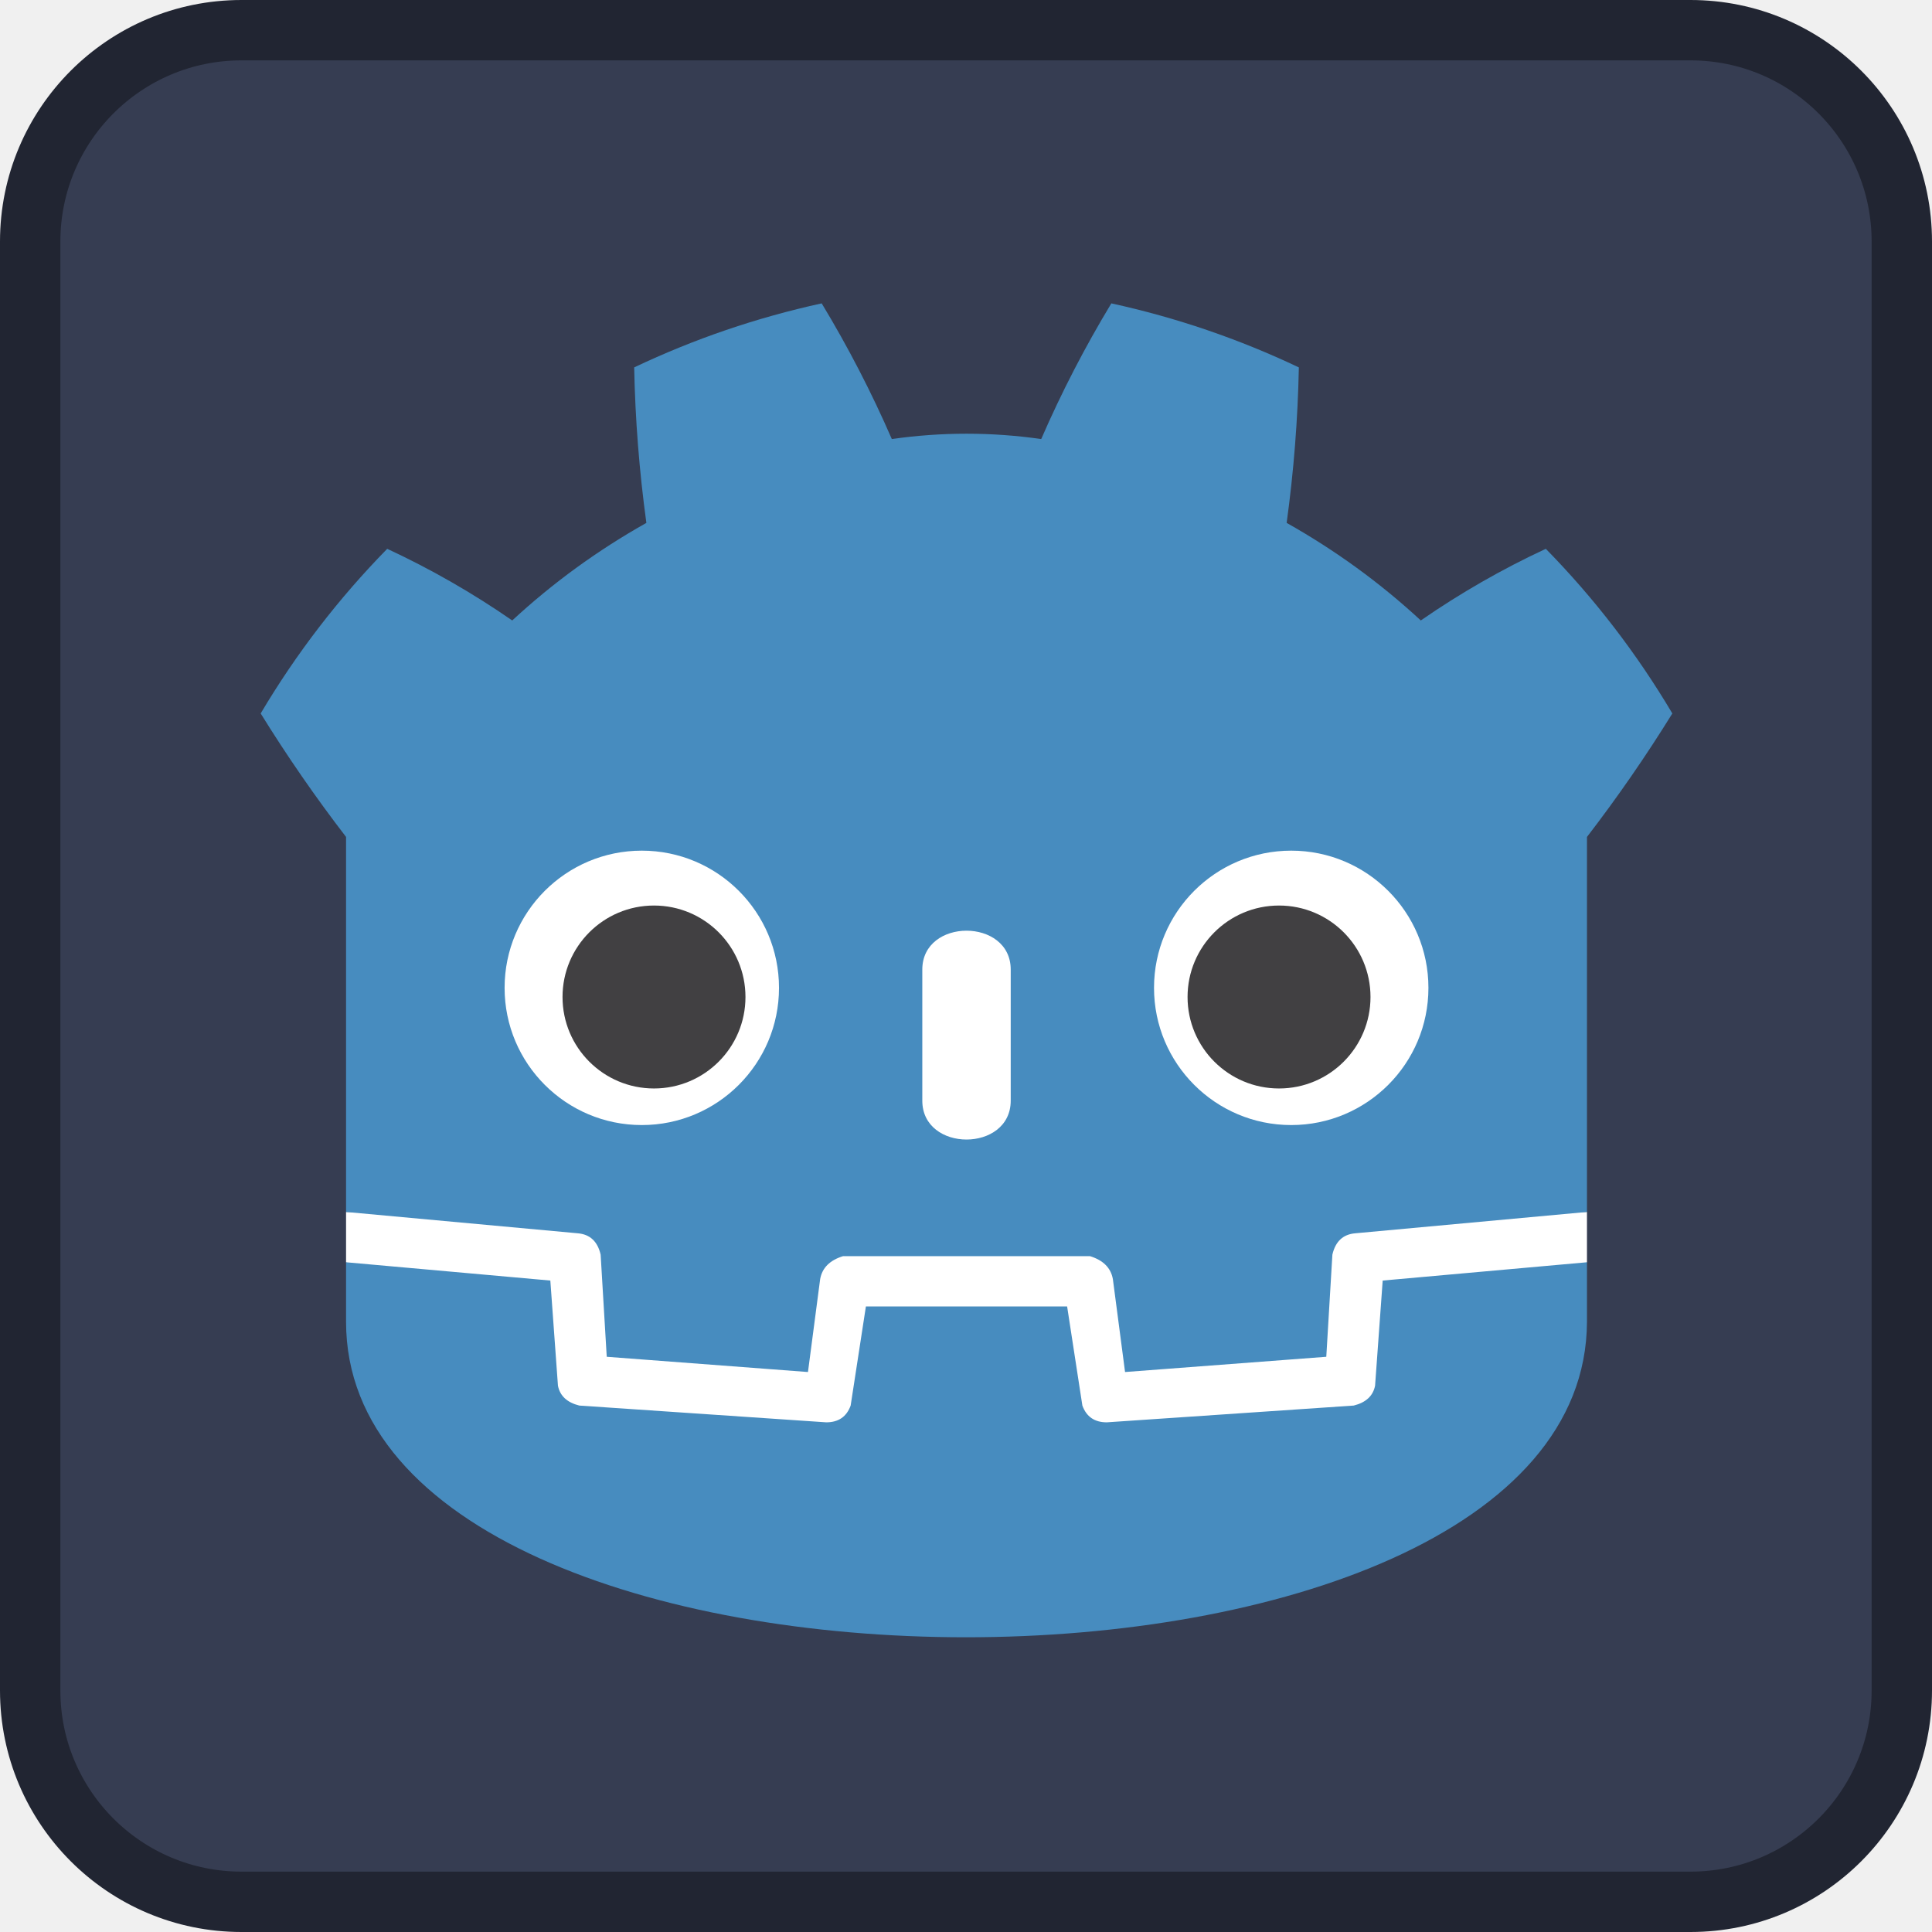
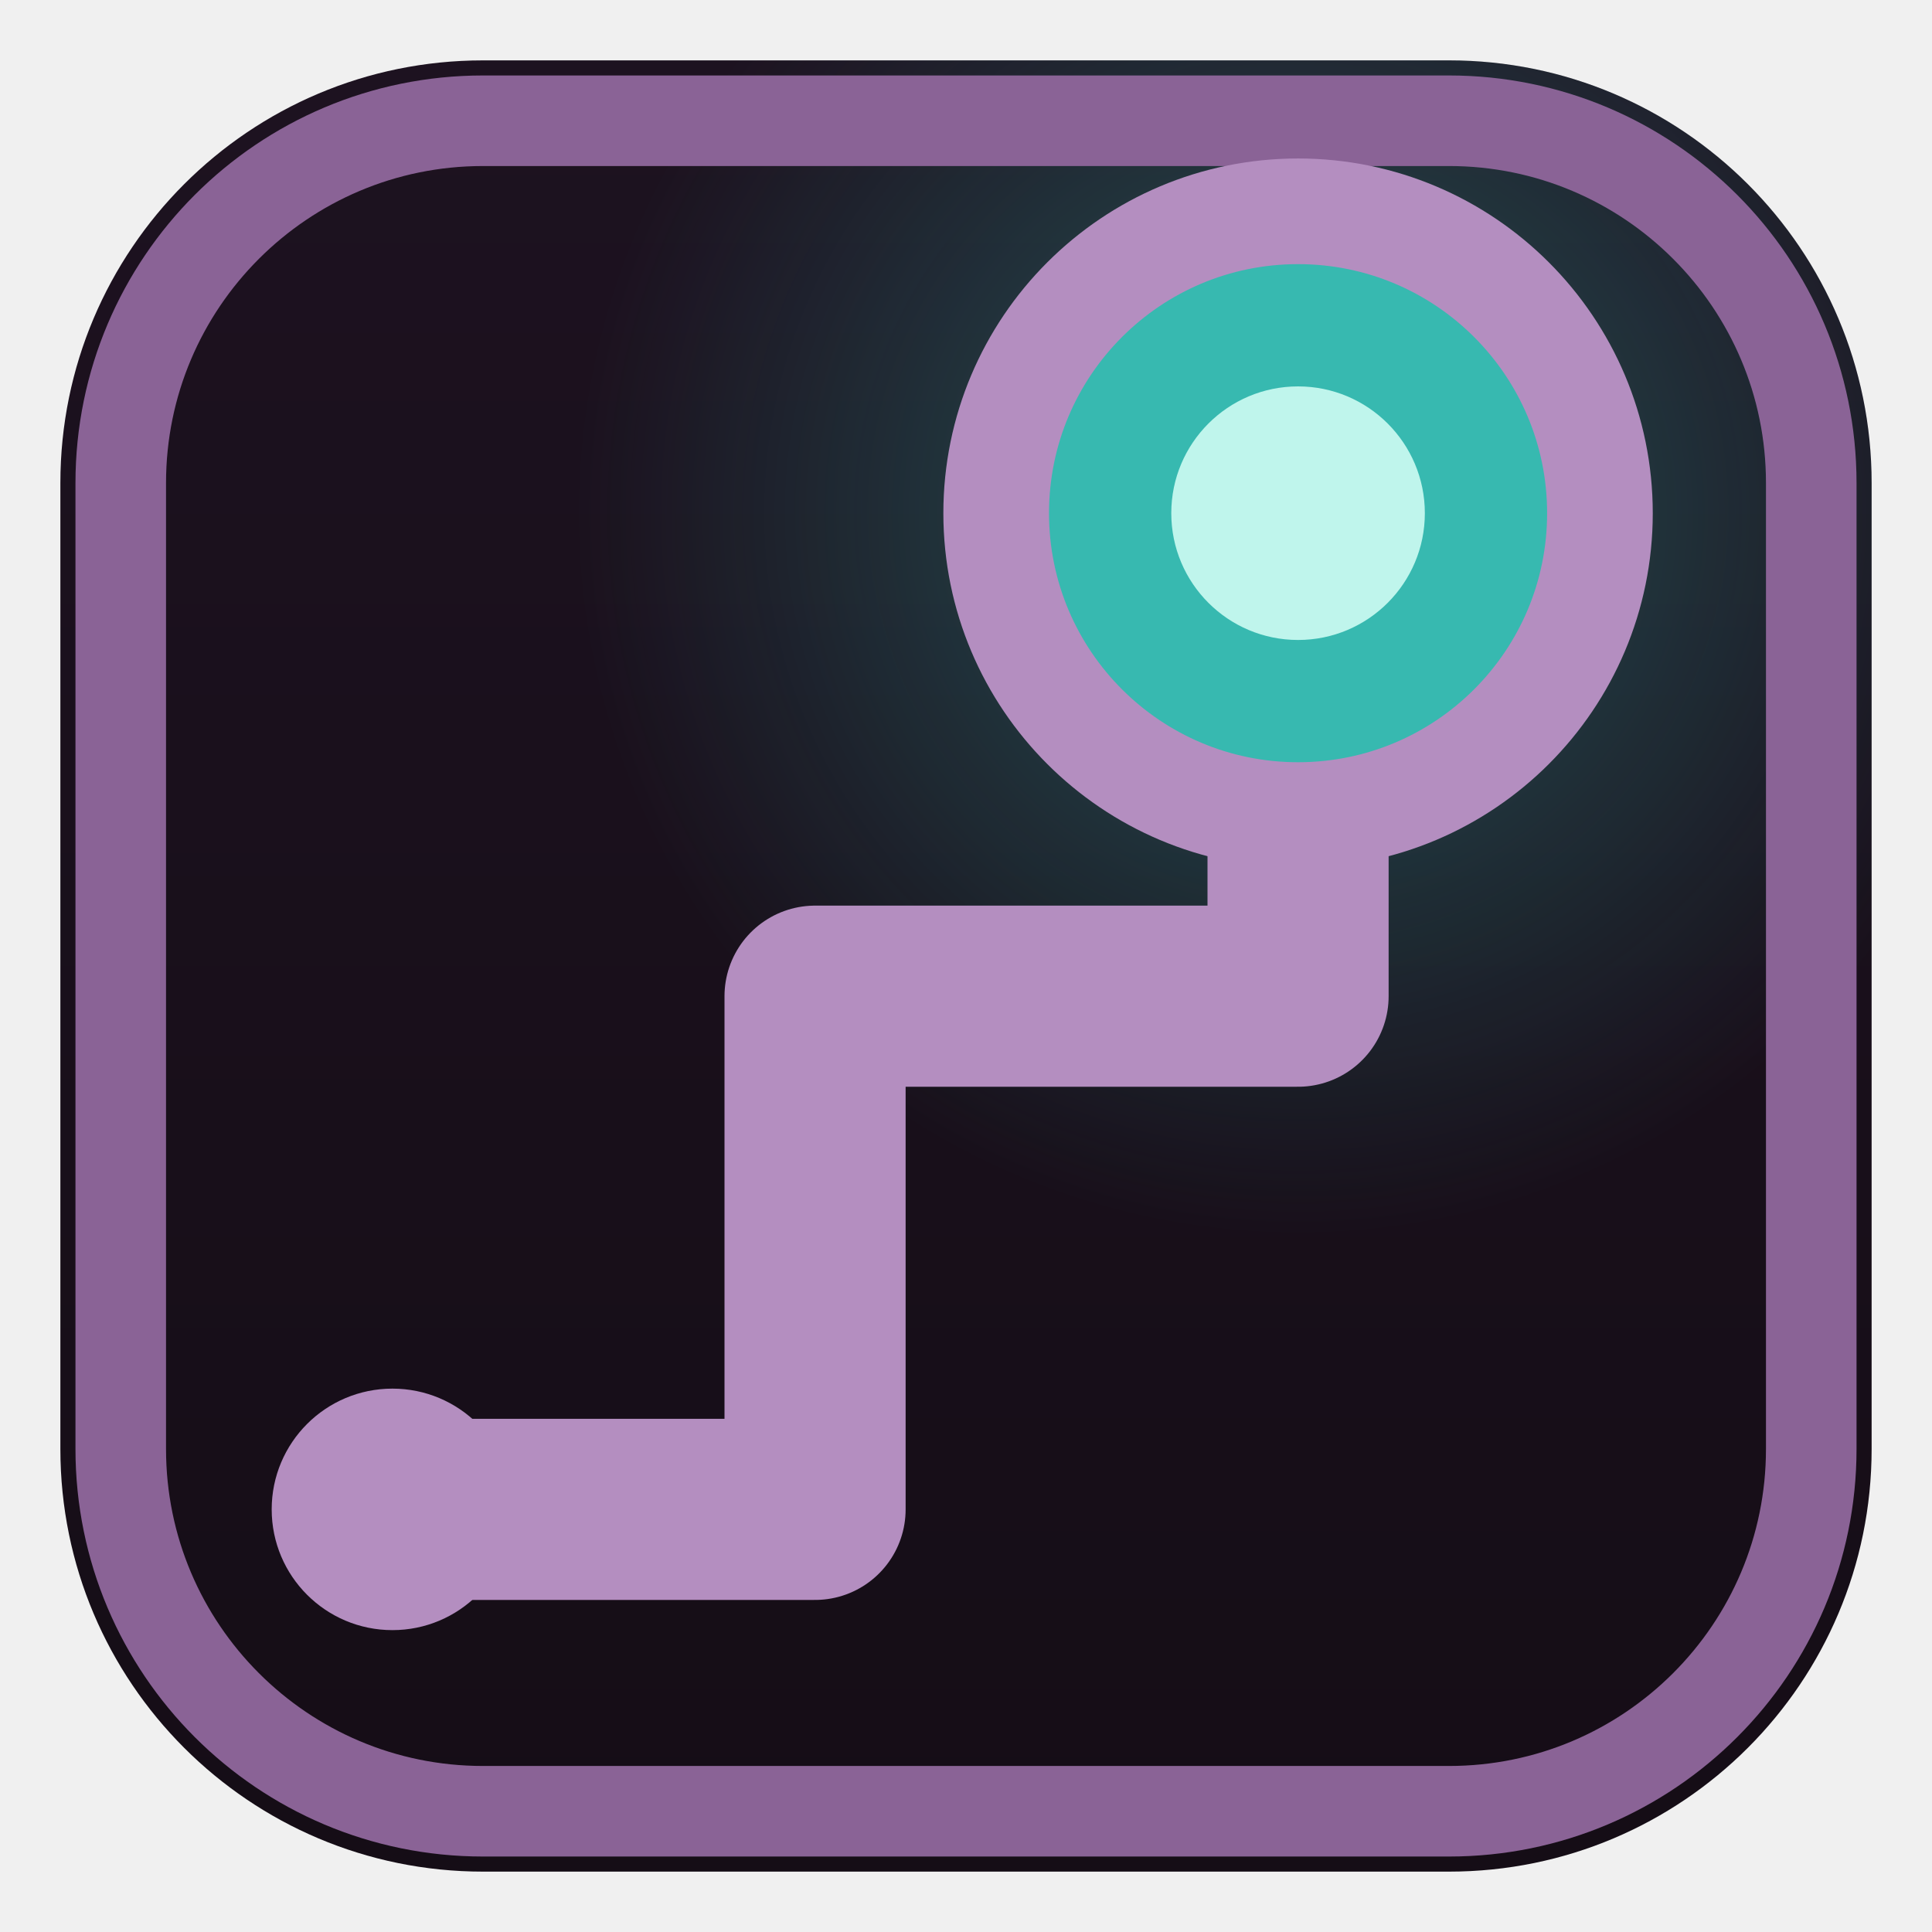
- <svg xmlns="http://www.w3.org/2000/svg" width="128" height="128">
-   <rect width="124" height="124" x="2" y="2" fill="#363d52" stroke="#212532" stroke-width="4" rx="14" />
-   <g fill="#fff" transform="translate(12.322 12.322)scale(.101)">
-     <path d="M105 673v33q407 354 814 0v-33z" />
-     <path fill="#478cbf" d="m105 673 152 14q12 1 15 14l4 67 132 10 8-61q2-11 15-15h162q13 4 15 15l8 61 132-10 4-67q3-13 15-14l152-14V427q30-39 56-81-35-59-83-108-43 20-82 47-40-37-88-64 7-51 8-102-59-28-123-42-26 43-46 89-49-7-98 0-20-46-46-89-64 14-123 42 1 51 8 102-48 27-88 64-39-27-82-47-48 49-83 108 26 42 56 81zm0 33v39c0 276 813 276 814 0v-39l-134 12-5 69q-2 10-14 13l-162 11q-12 0-16-11l-10-65H446l-10 65q-4 11-16 11l-162-11q-12-3-14-13l-5-69z" />
-     <path d="M483 600c0 34 58 34 58 0v-86c0-34-58-34-58 0z" />
-     <circle cx="725" cy="526" r="90" />
-     <circle cx="299" cy="526" r="90" />
+ <svg xmlns="http://www.w3.org/2000/svg" viewBox="0 0 64 64">
+   <defs>
+     <linearGradient id="ground" x1="0" y1="0" x2="0" y2="1">
+       <stop offset="0" stop-color="#1d1220" />
+       <stop offset="1" stop-color="#150d16" />
+     </linearGradient>
+     <radialGradient id="glow" cx="43" cy="17" r="24" gradientUnits="userSpaceOnUse">
+       <stop offset="0" stop-color="#37b9b0" stop-opacity="0.38" />
+       <stop offset="1" stop-color="#37b9b0" stop-opacity="0" />
+     </radialGradient>
+     <clipPath id="tile">
+       <rect x="2" y="2" width="60" height="60" rx="14" />
+     </clipPath>
+   </defs>
+   <rect x="2" y="2" width="60" height="60" rx="14" fill="url(#ground)" />
+   <g clip-path="url(#tile)">
+     <circle cx="43" cy="17" r="24" fill="url(#glow)" />
  </g>
-   <g fill="#414042" transform="translate(12.322 12.322)scale(.101)">
-     <circle cx="307" cy="532" r="60" />
-     <circle cx="717" cy="532" r="60" />
-   </g>
+   <rect x="4" y="4" width="56" height="56" rx="12" fill="none" stroke="#8a6396" stroke-width="3" />
+   <path d="M13 50H27V33H43V20" fill="none" stroke="#b48ec0" stroke-width="6" stroke-linecap="round" stroke-linejoin="round" />
+   <circle cx="13" cy="50" r="4" fill="#b48ec0" />
+   <circle cx="43" cy="17" r="10" fill="#37b9b0" stroke="#b48ec0" stroke-width="3.5" />
+   <circle cx="43" cy="17" r="4.2" fill="#bff5ec" />
</svg>
